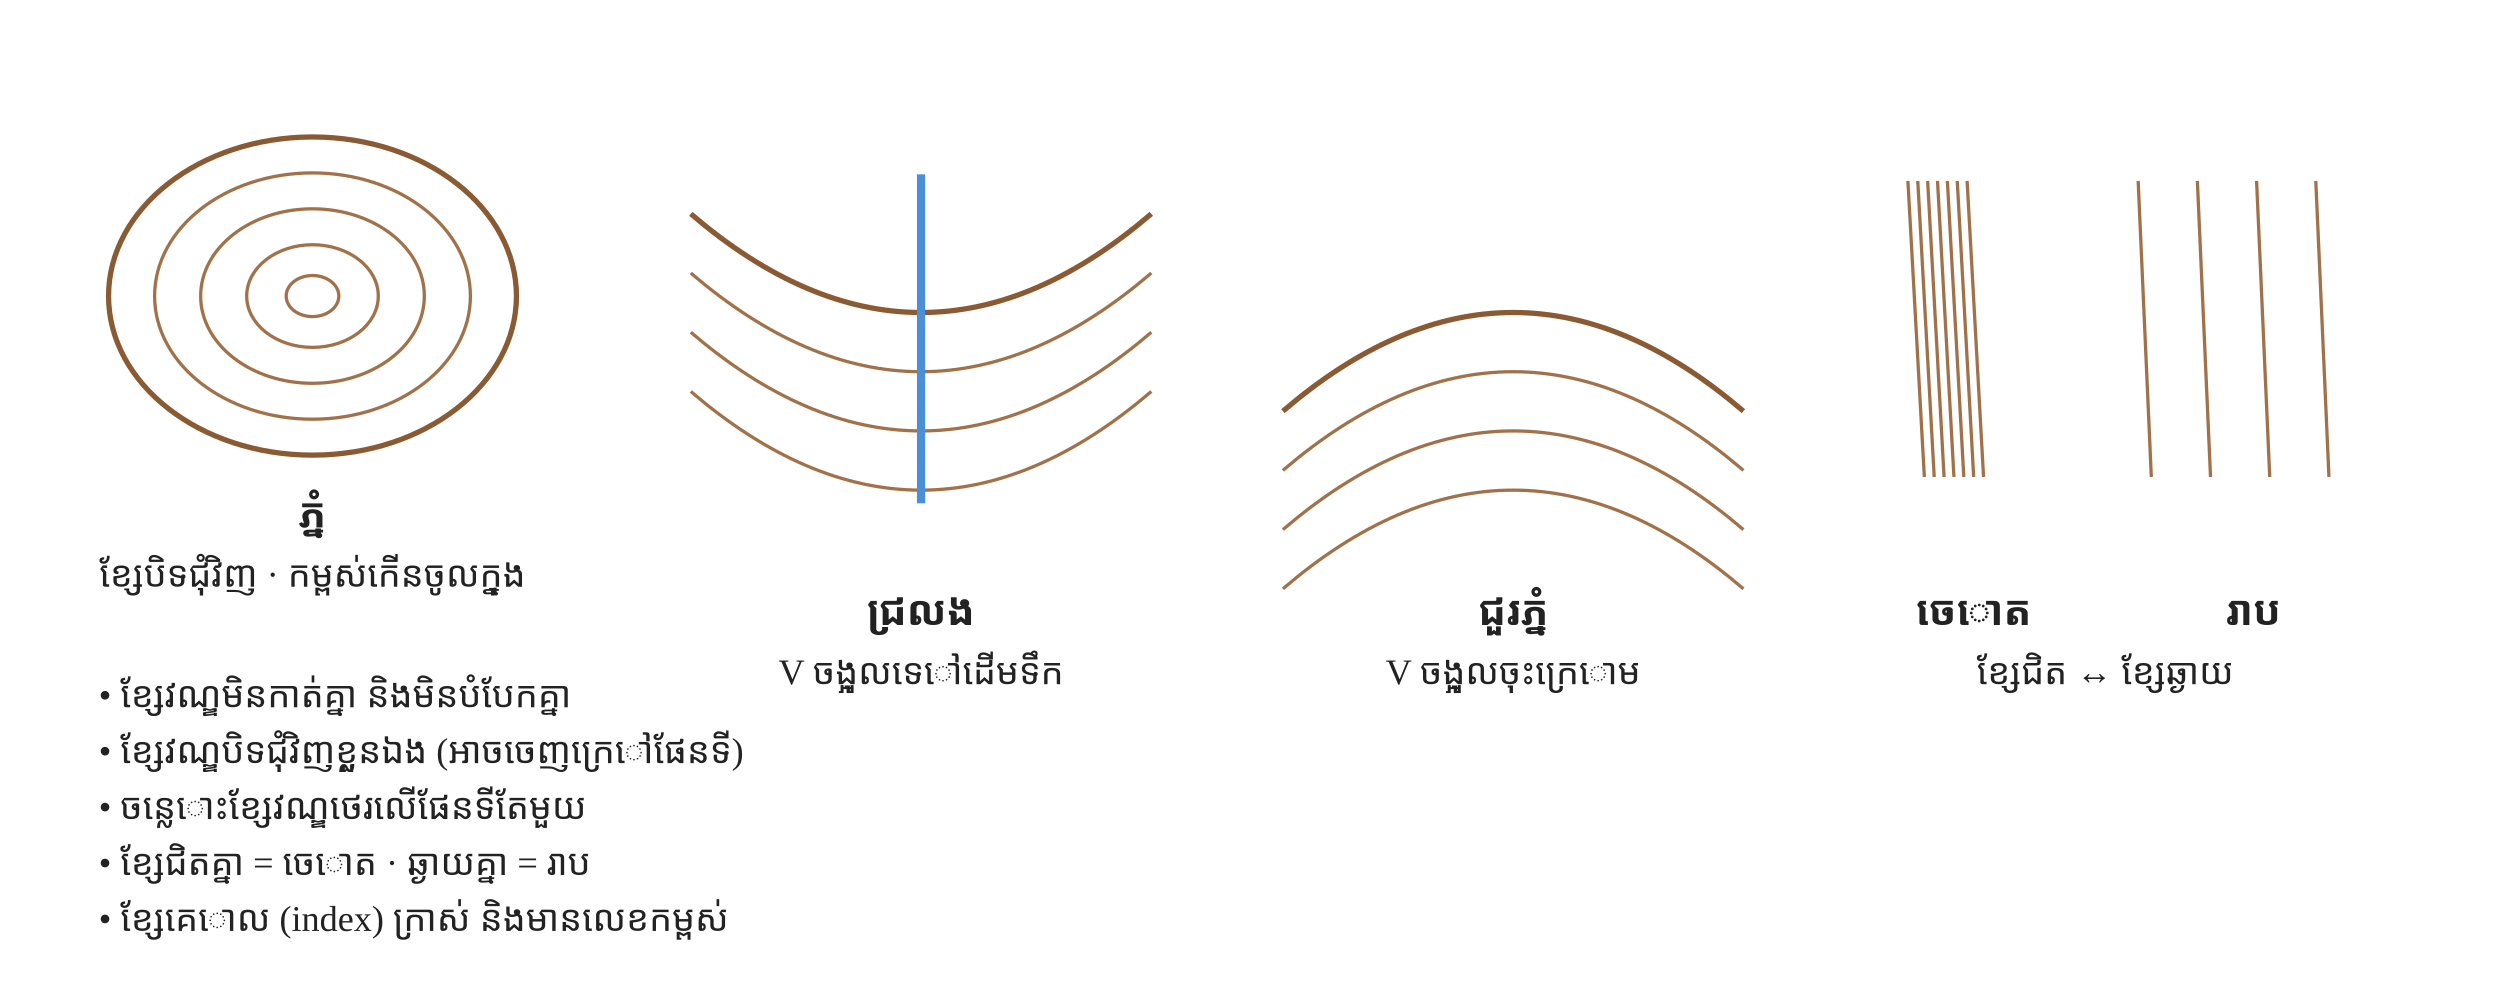
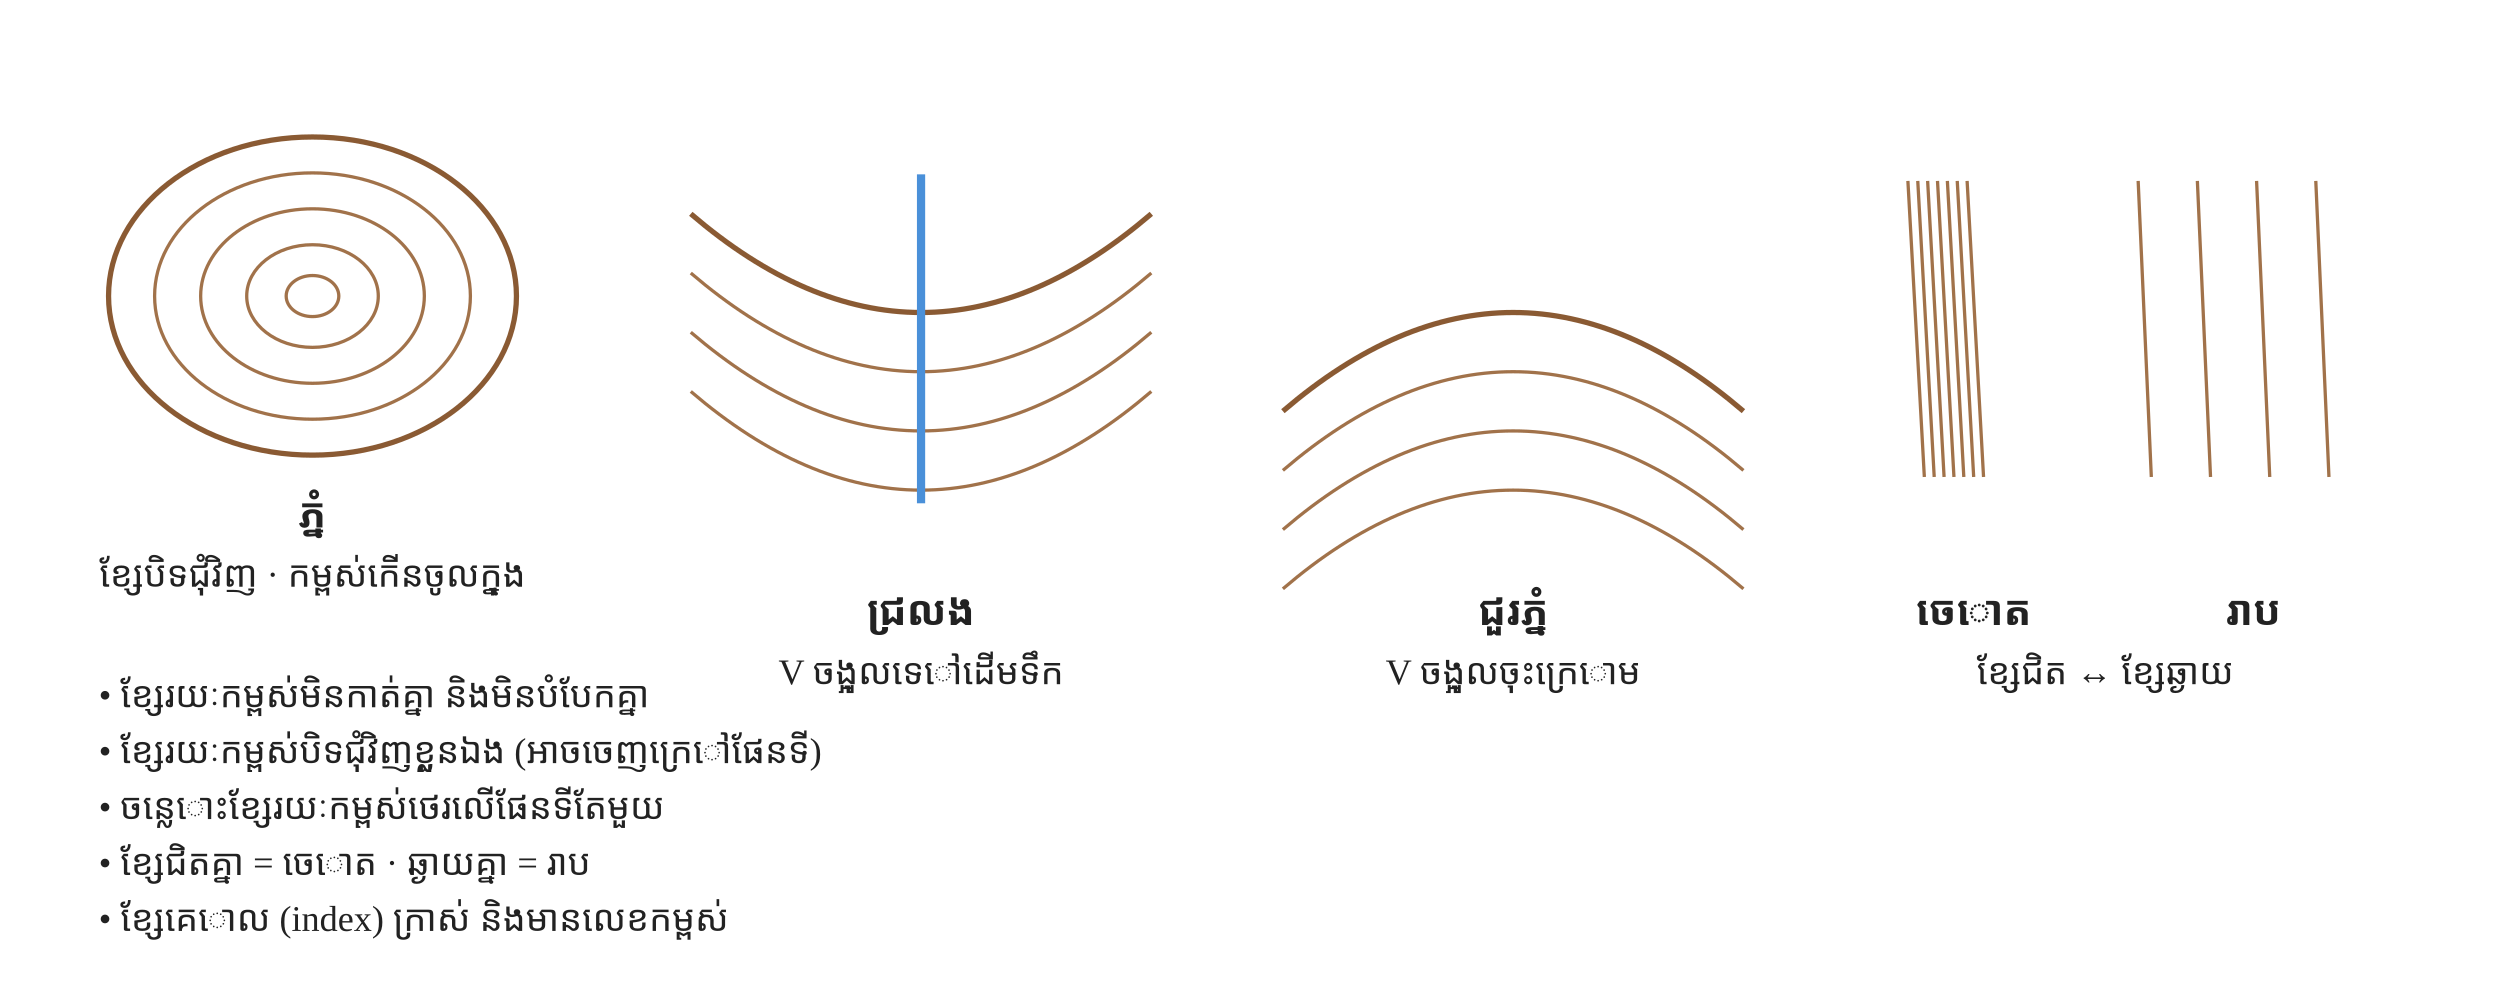
<svg xmlns="http://www.w3.org/2000/svg" viewBox="0 0 760 300" role="img" class="km-fig">
  <style>.km-fig{width:100%;height:auto}.km-fig text{font-family:var(--km-stack,'Battambang',sans-serif);fill:var(--md-default-fg-color,#222)}.km-t{font-size:15px;font-weight:700}.km-s{font-size:12.5px}.km-xs{font-size:11px}.km-box{fill:none;stroke:var(--md-default-fg-color--lighter,#bbb);stroke-width:1.5}.km-hdr{fill:var(--md-primary-fg-color,#00897b);opacity:.14}.km-line{stroke:var(--md-primary-fg-color,#00897b);stroke-width:1.4;stroke-dasharray:4 3;fill:none}.km-pt{fill:var(--md-primary-fg-color,#00897b)}.km-land{fill:var(--md-default-fg-color--lightest,#eee)}.km-arr{stroke:var(--md-default-fg-color--light,#666);stroke-width:1.6;fill:none;marker-end:url(#ah)}.km-ok{fill:#2e7d32}.km-bad{fill:#c62828}.km-mono{font-family:monospace!important;font-size:11.5px}</style>
  <defs>
    <marker id="ah" viewBox="0 0 10 10" refX="9" refY="5" markerWidth="7" markerHeight="7" orient="auto-start-reverse">
      <path d="M0 0L10 5L0 10z" fill="#777" />
    </marker>
  </defs>
  <ellipse cx="95" cy="90" rx="62" ry="48.36" fill="none" stroke="#8a5a33" stroke-width="1.6" />
  <ellipse cx="95" cy="90" rx="48" ry="37.44" fill="none" stroke="#a1724a" stroke-width="1" />
  <ellipse cx="95" cy="90" rx="34" ry="26.52" fill="none" stroke="#a1724a" stroke-width="1" />
  <ellipse cx="95" cy="90" rx="20" ry="15.6" fill="none" stroke="#a1724a" stroke-width="1" />
  <ellipse cx="95" cy="90" rx="8" ry="6.24" fill="none" stroke="#a1724a" stroke-width="1" />
  <text class="km-s" x="95" y="160.36" text-anchor="middle" font-weight="700">ភ្នំ</text>
  <text class="km-xs" x="95" y="178.36" text-anchor="middle">ខ្សែបិទជុំវិញ · កម្ពស់កើនចូលក្នុង</text>
  <path d="M210 65 Q280 125 350 65" fill="none" stroke="#8a5a33" stroke-width="1.6" opacity="1" />
  <path d="M210 83 Q280 143 350 83" fill="none" stroke="#a1724a" stroke-width="1" opacity="1" />
  <path d="M210 101 Q280 161 350 101" fill="none" stroke="#a1724a" stroke-width="1" opacity="1" />
  <path d="M210 119 Q280 179 350 119" fill="none" stroke="#a1724a" stroke-width="1" opacity="1" />
  <path d="M280 153 L280 53" fill="none" stroke="#4a90d9" stroke-width="2.5" opacity="1" />
  <text class="km-s" x="280" y="190" text-anchor="middle" font-weight="700">ជ្រលង</text>
  <text class="km-xs" x="280" y="208" text-anchor="middle">V ចង្អុលទៅដើមទឹក</text>
  <path d="M390 125 Q460 65 530 125" fill="none" stroke="#8a5a33" stroke-width="1.6" opacity="1" />
  <path d="M390 143 Q460 83 530 143" fill="none" stroke="#a1724a" stroke-width="1" opacity="1" />
  <path d="M390 161 Q460 101 530 161" fill="none" stroke="#a1724a" stroke-width="1" opacity="1" />
  <path d="M390 179 Q460 119 530 179" fill="none" stroke="#a1724a" stroke-width="1" opacity="1" />
  <text class="km-s" x="460" y="190" text-anchor="middle" font-weight="700">ជួរភ្នំ</text>
  <text class="km-xs" x="460" y="208" text-anchor="middle">V ចង្អុលចុះក្រោម</text>
  <path d="M580 55 L585 145" fill="none" stroke="#a1724a" stroke-width="1" opacity="1" />
  <path d="M583 55 L588 145" fill="none" stroke="#a1724a" stroke-width="1" opacity="1" />
  <path d="M586 55 L591 145" fill="none" stroke="#a1724a" stroke-width="1" opacity="1" />
  <path d="M589 55 L594 145" fill="none" stroke="#a1724a" stroke-width="1" opacity="1" />
  <path d="M592 55 L597 145" fill="none" stroke="#a1724a" stroke-width="1" opacity="1" />
  <path d="M595 55 L600 145" fill="none" stroke="#a1724a" stroke-width="1" opacity="1" />
  <path d="M598 55 L603 145" fill="none" stroke="#a1724a" stroke-width="1" opacity="1" />
  <path d="M650 55 L654 145" fill="none" stroke="#a1724a" stroke-width="1" opacity="1" />
  <path d="M668 55 L672 145" fill="none" stroke="#a1724a" stroke-width="1" opacity="1" />
  <path d="M686 55 L690 145" fill="none" stroke="#a1724a" stroke-width="1" opacity="1" />
  <path d="M704 55 L708 145" fill="none" stroke="#a1724a" stroke-width="1" opacity="1" />
  <text class="km-s" x="600" y="190" text-anchor="middle" font-weight="700">ចោត</text>
  <text class="km-s" x="685" y="190" text-anchor="middle" font-weight="700">រាប</text>
  <text class="km-xs" x="640" y="208" text-anchor="middle">ខ្សែជិត ↔ ខ្សែឆ្ងាយ</text>
-   <text class="km-xs" x="30" y="215" text-anchor="start">• ខ្សែវណ្ឌមិនកាត់គ្នា និងមិនបំបែកគ្នា</text>
-   <text class="km-xs" x="30" y="232" text-anchor="start">• ខ្សែវណ្ឌបិទជុំវិញខ្លួនឯង (អាចចេញក្រៅផែនទី)</text>
-   <text class="km-xs" x="30" y="249" text-anchor="start">• ចន្លោះខ្សែវណ្ឌថេរលើផែនទីតែមួយ</text>
+   <text class="km-xs" x="30" y="215" text-anchor="start">• ខ្សែរយៈកម្ពស់មិនកាត់គ្នា និងមិនបំបែកគ្នា</text>
+   <text class="km-xs" x="30" y="232" text-anchor="start">• ខ្សែរយៈកម្ពស់បិទជុំវិញខ្លួនឯង (អាចចេញក្រៅផែនទី)</text>
+   <text class="km-xs" x="30" y="249" text-anchor="start">• ចន្លោះខ្សែរយៈកម្ពស់ថេរលើផែនទីតែមួយ</text>
  <text class="km-xs" x="30" y="266" text-anchor="start">• ខ្សែជិតគ្នា = ចោត · ឆ្ងាយគ្នា = រាប</text>
  <text class="km-xs" x="30" y="283" text-anchor="start">• ខ្សែគោល (index) ក្រាស់ និងមានលេខកម្ពស់</text>
</svg>
